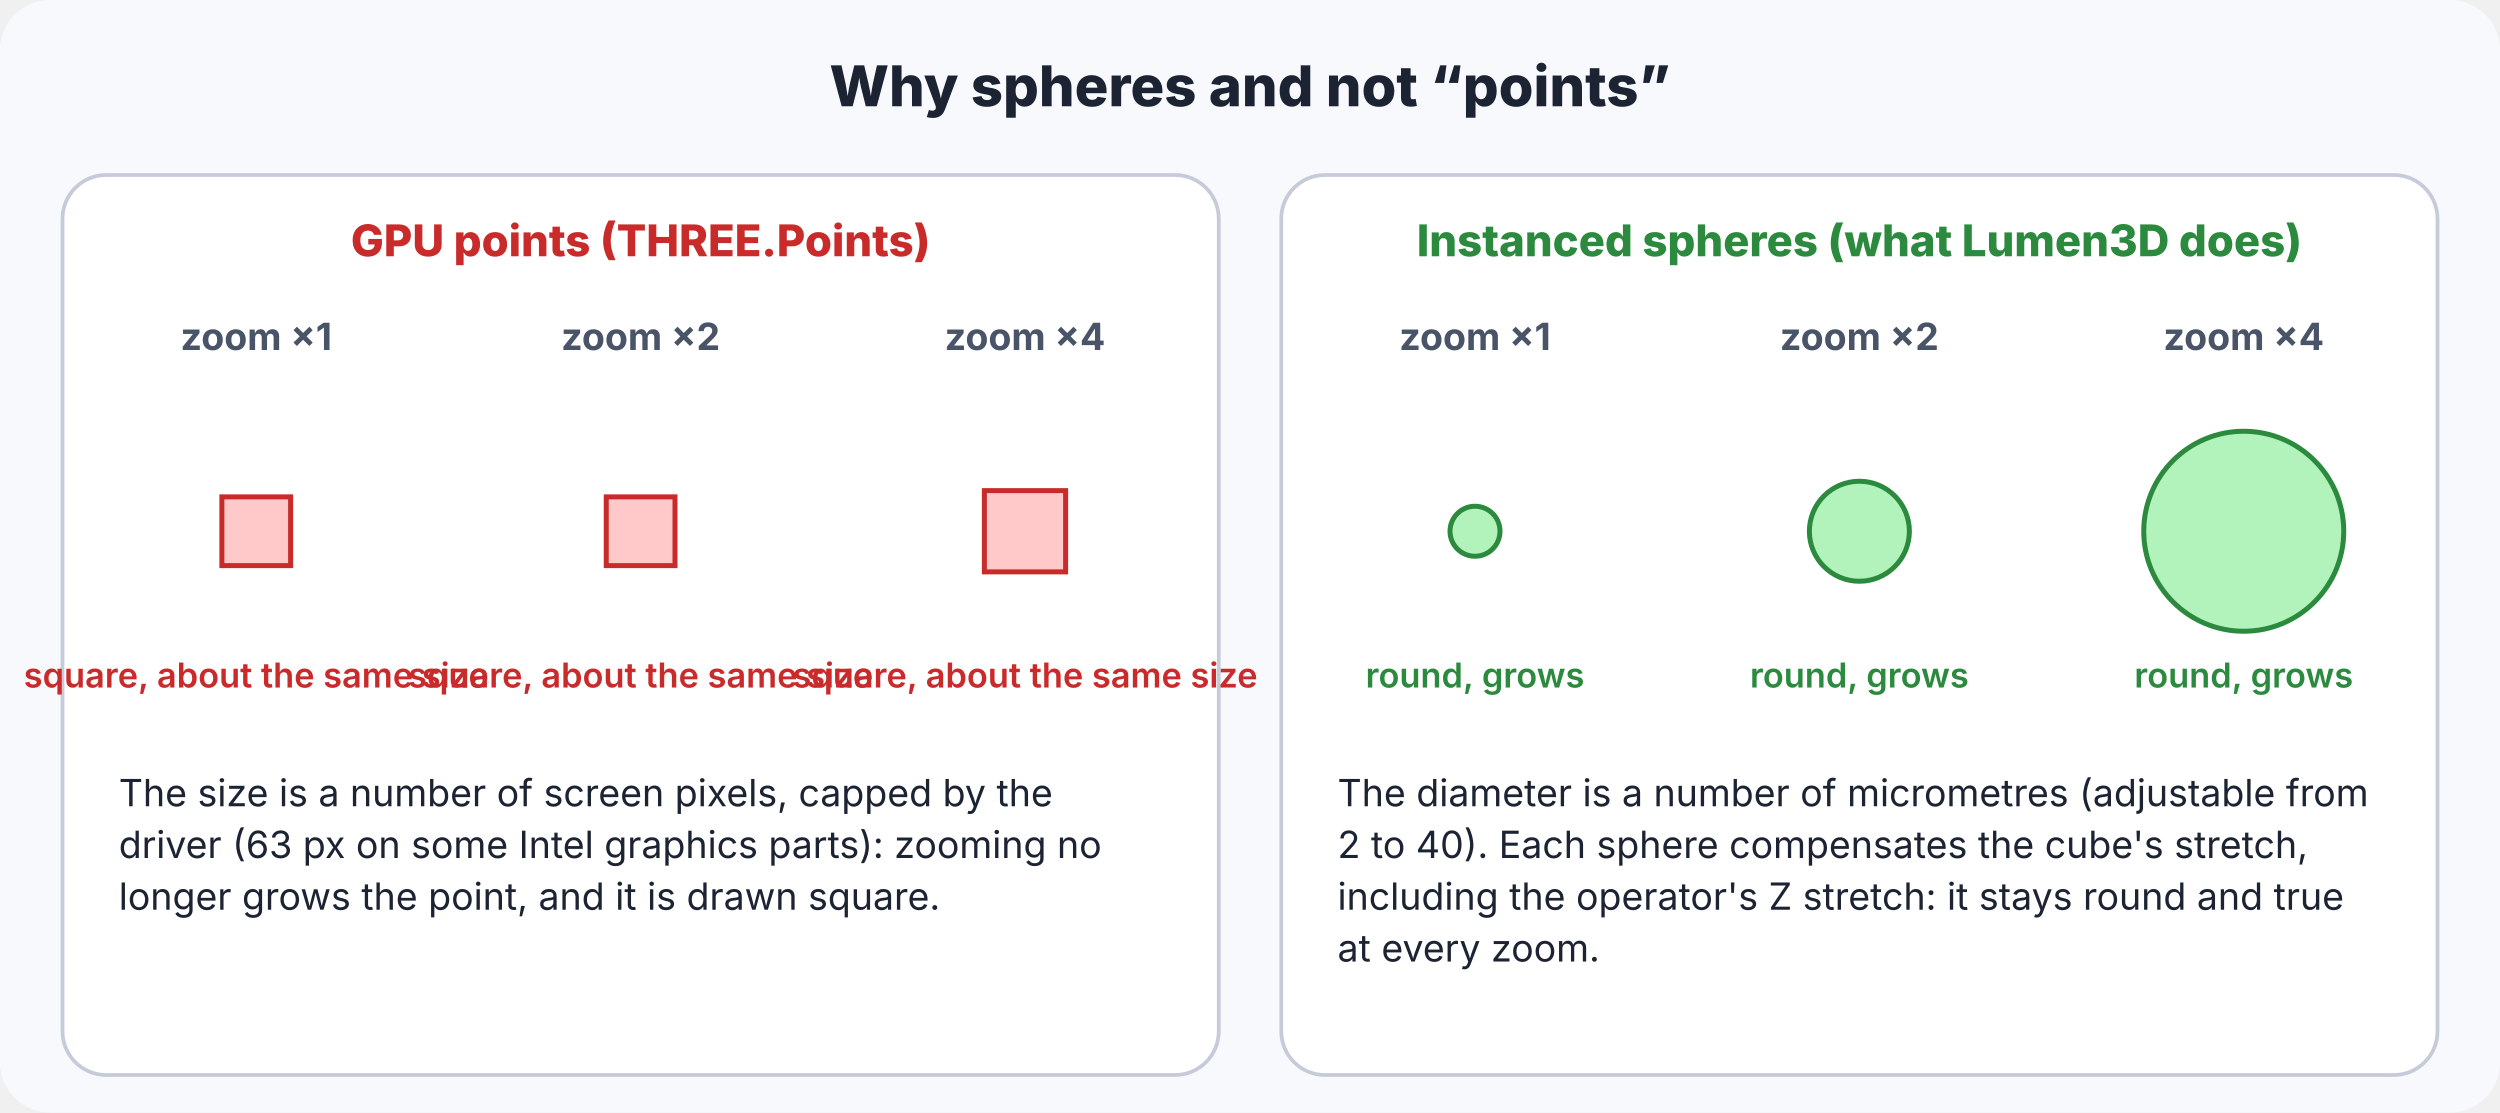
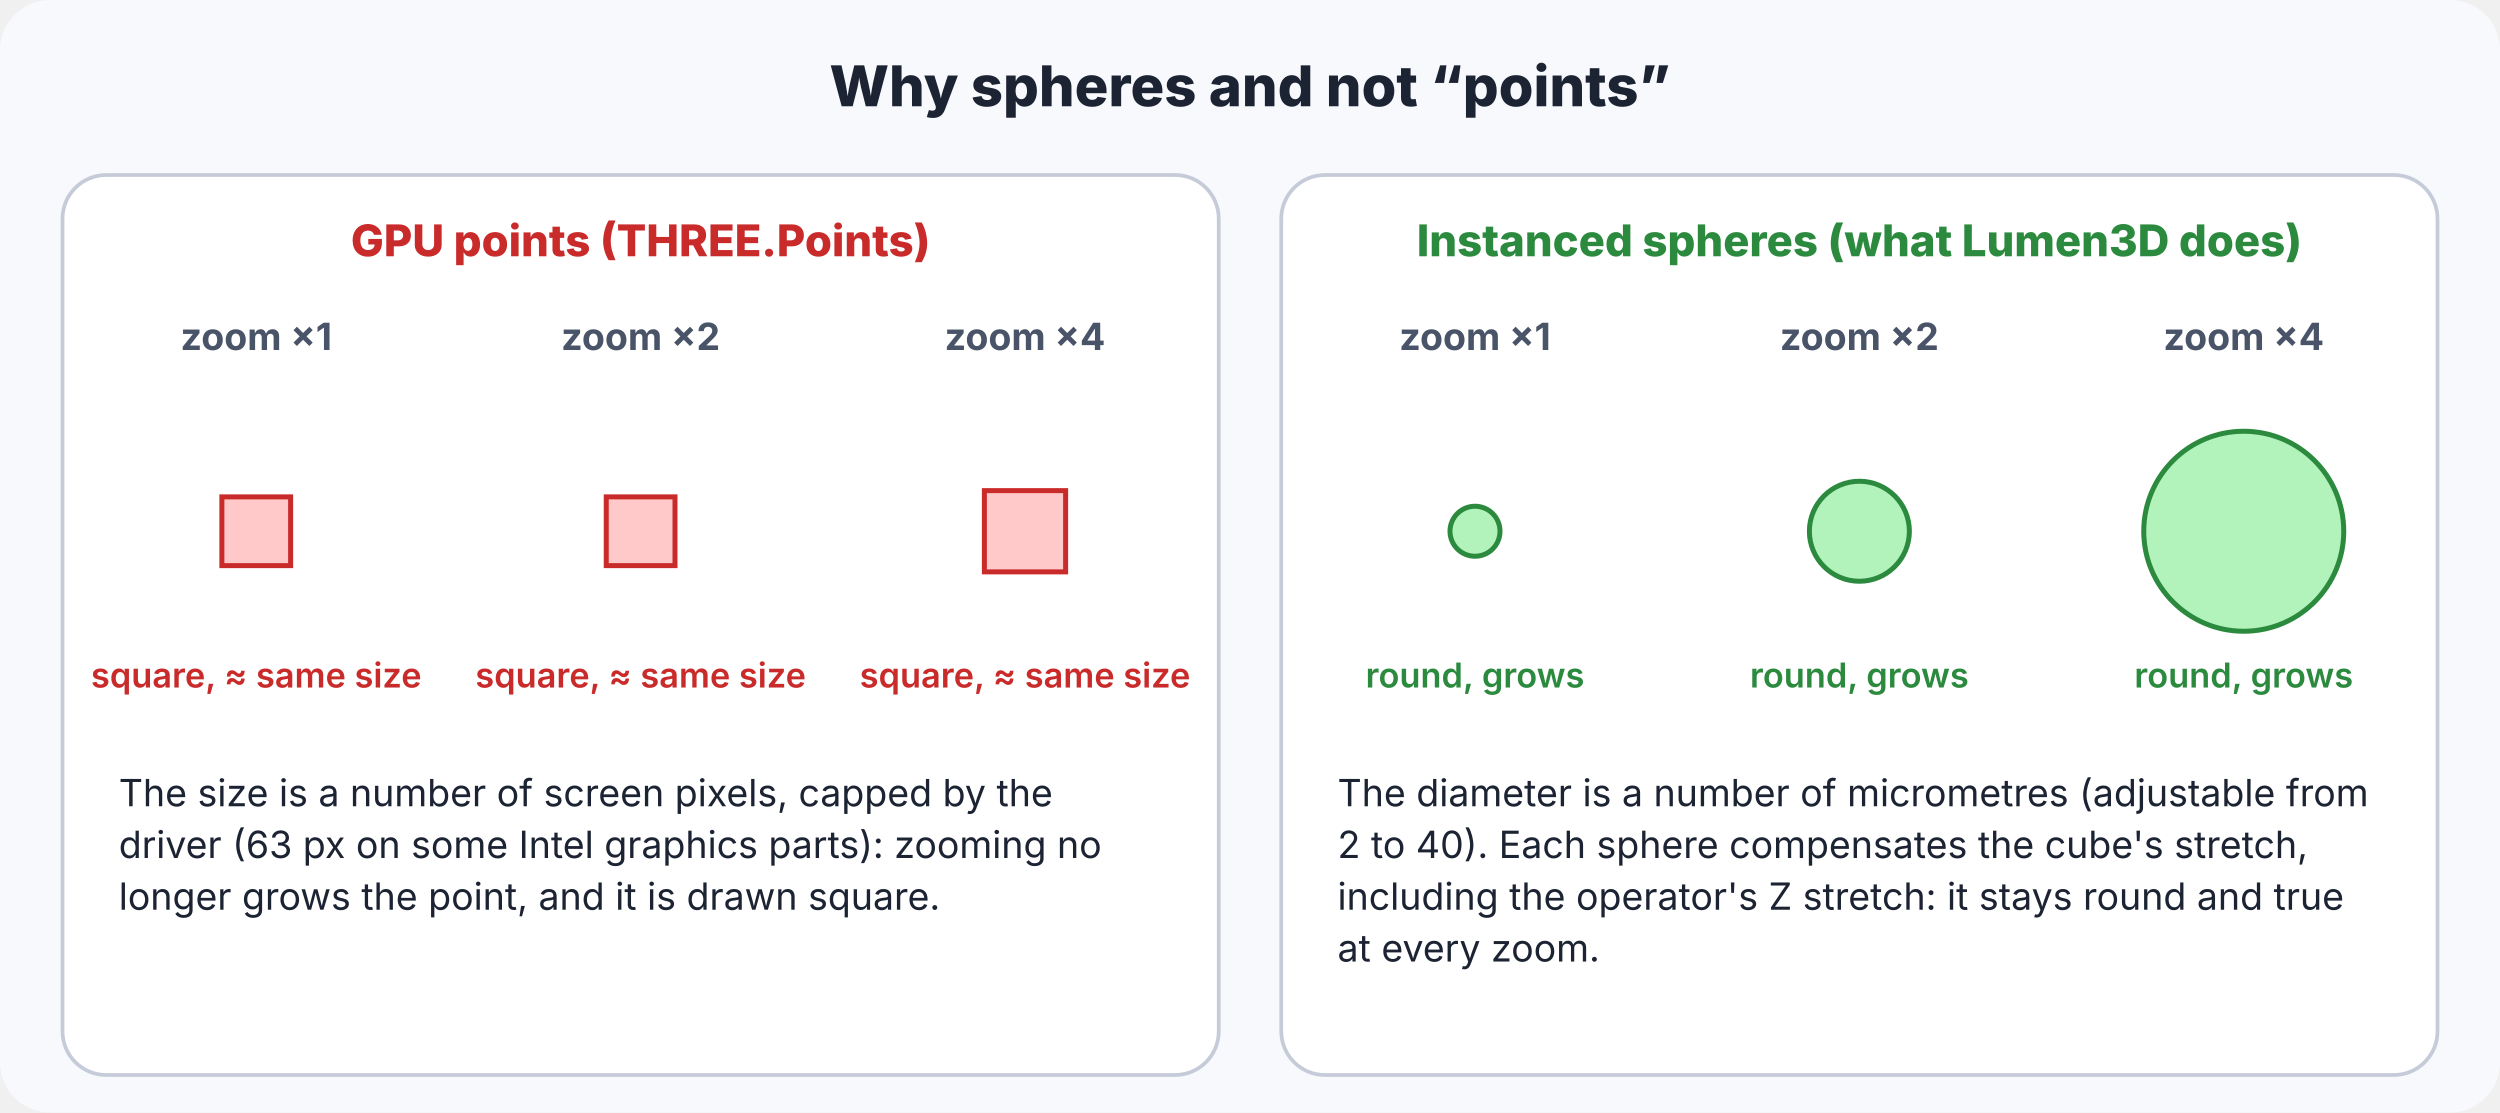
<svg xmlns="http://www.w3.org/2000/svg" viewBox="0 0 800 356" font-family="Inter, sans-serif">
  <defs>
    <marker id="arr" viewBox="0 0 10 10" refX="9" refY="5" markerWidth="7" markerHeight="7" orient="auto">
      <path d="M0,0 L10,5 L0,10 z" fill="#4a5468" />
    </marker>
  </defs>
  <rect width="800" height="356" rx="16" fill="#f8f9fd" />
  <text x="400" y="34" font-size="18" font-weight="800" fill="#1c2333" text-anchor="middle">Why spheres and not “points”</text>
  <rect x="20" y="56" width="370" height="288" rx="14" fill="#fff" stroke="#c5cbd8" stroke-width="1.2" />
  <text x="205" y="82" font-size="14" font-weight="800" fill="#c92a2a" text-anchor="middle">GPU points (THREE.Points)</text>
  <rect x="71" y="159" width="22" height="22" rx="0" fill="#ffc9c9" stroke="#c92a2a" stroke-width="1.6" />
-   <text x="82" y="220" font-size="11" font-weight="600" fill="#c92a2a" text-anchor="middle">square, about the same size</text>
+   <text x="82" y="220" font-size="11" font-weight="600" fill="#c92a2a" text-anchor="middle">square, ≈ same size</text>
  <text x="82" y="112" font-size="12" font-weight="700" fill="#4a5468" text-anchor="middle">zoom ×1</text>
  <rect x="194" y="159" width="22" height="22" rx="0" fill="#ffc9c9" stroke="#c92a2a" stroke-width="1.6" />
-   <text x="205" y="220" font-size="11" font-weight="600" fill="#c92a2a" text-anchor="middle">square, about the same size</text>
+   <text x="205" y="220" font-size="11" font-weight="600" fill="#c92a2a" text-anchor="middle">square, ≈ same size</text>
  <text x="205" y="112" font-size="12" font-weight="700" fill="#4a5468" text-anchor="middle">zoom ×2</text>
  <rect x="315" y="157" width="26" height="26" rx="0" fill="#ffc9c9" stroke="#c92a2a" stroke-width="1.6" />
-   <text x="328" y="220" font-size="11" font-weight="600" fill="#c92a2a" text-anchor="middle">square, about the same size</text>
+   <text x="328" y="220" font-size="11" font-weight="600" fill="#c92a2a" text-anchor="middle">square, ≈ same size</text>
  <text x="328" y="112" font-size="12" font-weight="700" fill="#4a5468" text-anchor="middle">zoom ×4</text>
  <text x="38" y="258" font-size="12" font-weight="400" fill="#1c2333" text-anchor="start">The size is a number of screen pixels, capped by the</text>
  <text x="38" y="274.56" font-size="12" font-weight="400" fill="#1c2333" text-anchor="start">driver (63 px on some Intel graphics parts): zooming no</text>
  <text x="38" y="291.12" font-size="12" font-weight="400" fill="#1c2333" text-anchor="start">longer grows the point, and it is drawn square.</text>
  <rect x="410" y="56" width="370" height="288" rx="14" fill="#fff" stroke="#c5cbd8" stroke-width="1.2" />
  <text x="595" y="82" font-size="14" font-weight="800" fill="#2b8a3e" text-anchor="middle">Instanced spheres (what Lumen3D does)</text>
  <circle cx="472" cy="170" r="8" fill="#b2f2bb" stroke="#2b8a3e" stroke-width="1.6" />
  <text x="472" y="220" font-size="11" font-weight="600" fill="#2b8a3e" text-anchor="middle">round, grows</text>
  <text x="472" y="112" font-size="12" font-weight="700" fill="#4a5468" text-anchor="middle">zoom ×1</text>
  <circle cx="595" cy="170" r="16" fill="#b2f2bb" stroke="#2b8a3e" stroke-width="1.6" />
  <text x="595" y="220" font-size="11" font-weight="600" fill="#2b8a3e" text-anchor="middle">round, grows</text>
  <text x="595" y="112" font-size="12" font-weight="700" fill="#4a5468" text-anchor="middle">zoom ×2</text>
  <circle cx="718" cy="170" r="32" fill="#b2f2bb" stroke="#2b8a3e" stroke-width="1.6" />
  <text x="718" y="220" font-size="11" font-weight="600" fill="#2b8a3e" text-anchor="middle">round, grows</text>
  <text x="718" y="112" font-size="12" font-weight="700" fill="#4a5468" text-anchor="middle">zoom ×4</text>
  <text x="428" y="258" font-size="12" font-weight="400" fill="#1c2333" text-anchor="start">The diameter is a number of micrometres (adjustable from</text>
  <text x="428" y="274.56" font-size="12" font-weight="400" fill="#1c2333" text-anchor="start">2 to 40). Each sphere compensates the cube's stretch,</text>
  <text x="428" y="291.12" font-size="12" font-weight="400" fill="#1c2333" text-anchor="start">including the operator's Z stretch: it stays round and true</text>
  <text x="428" y="307.68" font-size="12" font-weight="400" fill="#1c2333" text-anchor="start">at every zoom.</text>
</svg>
